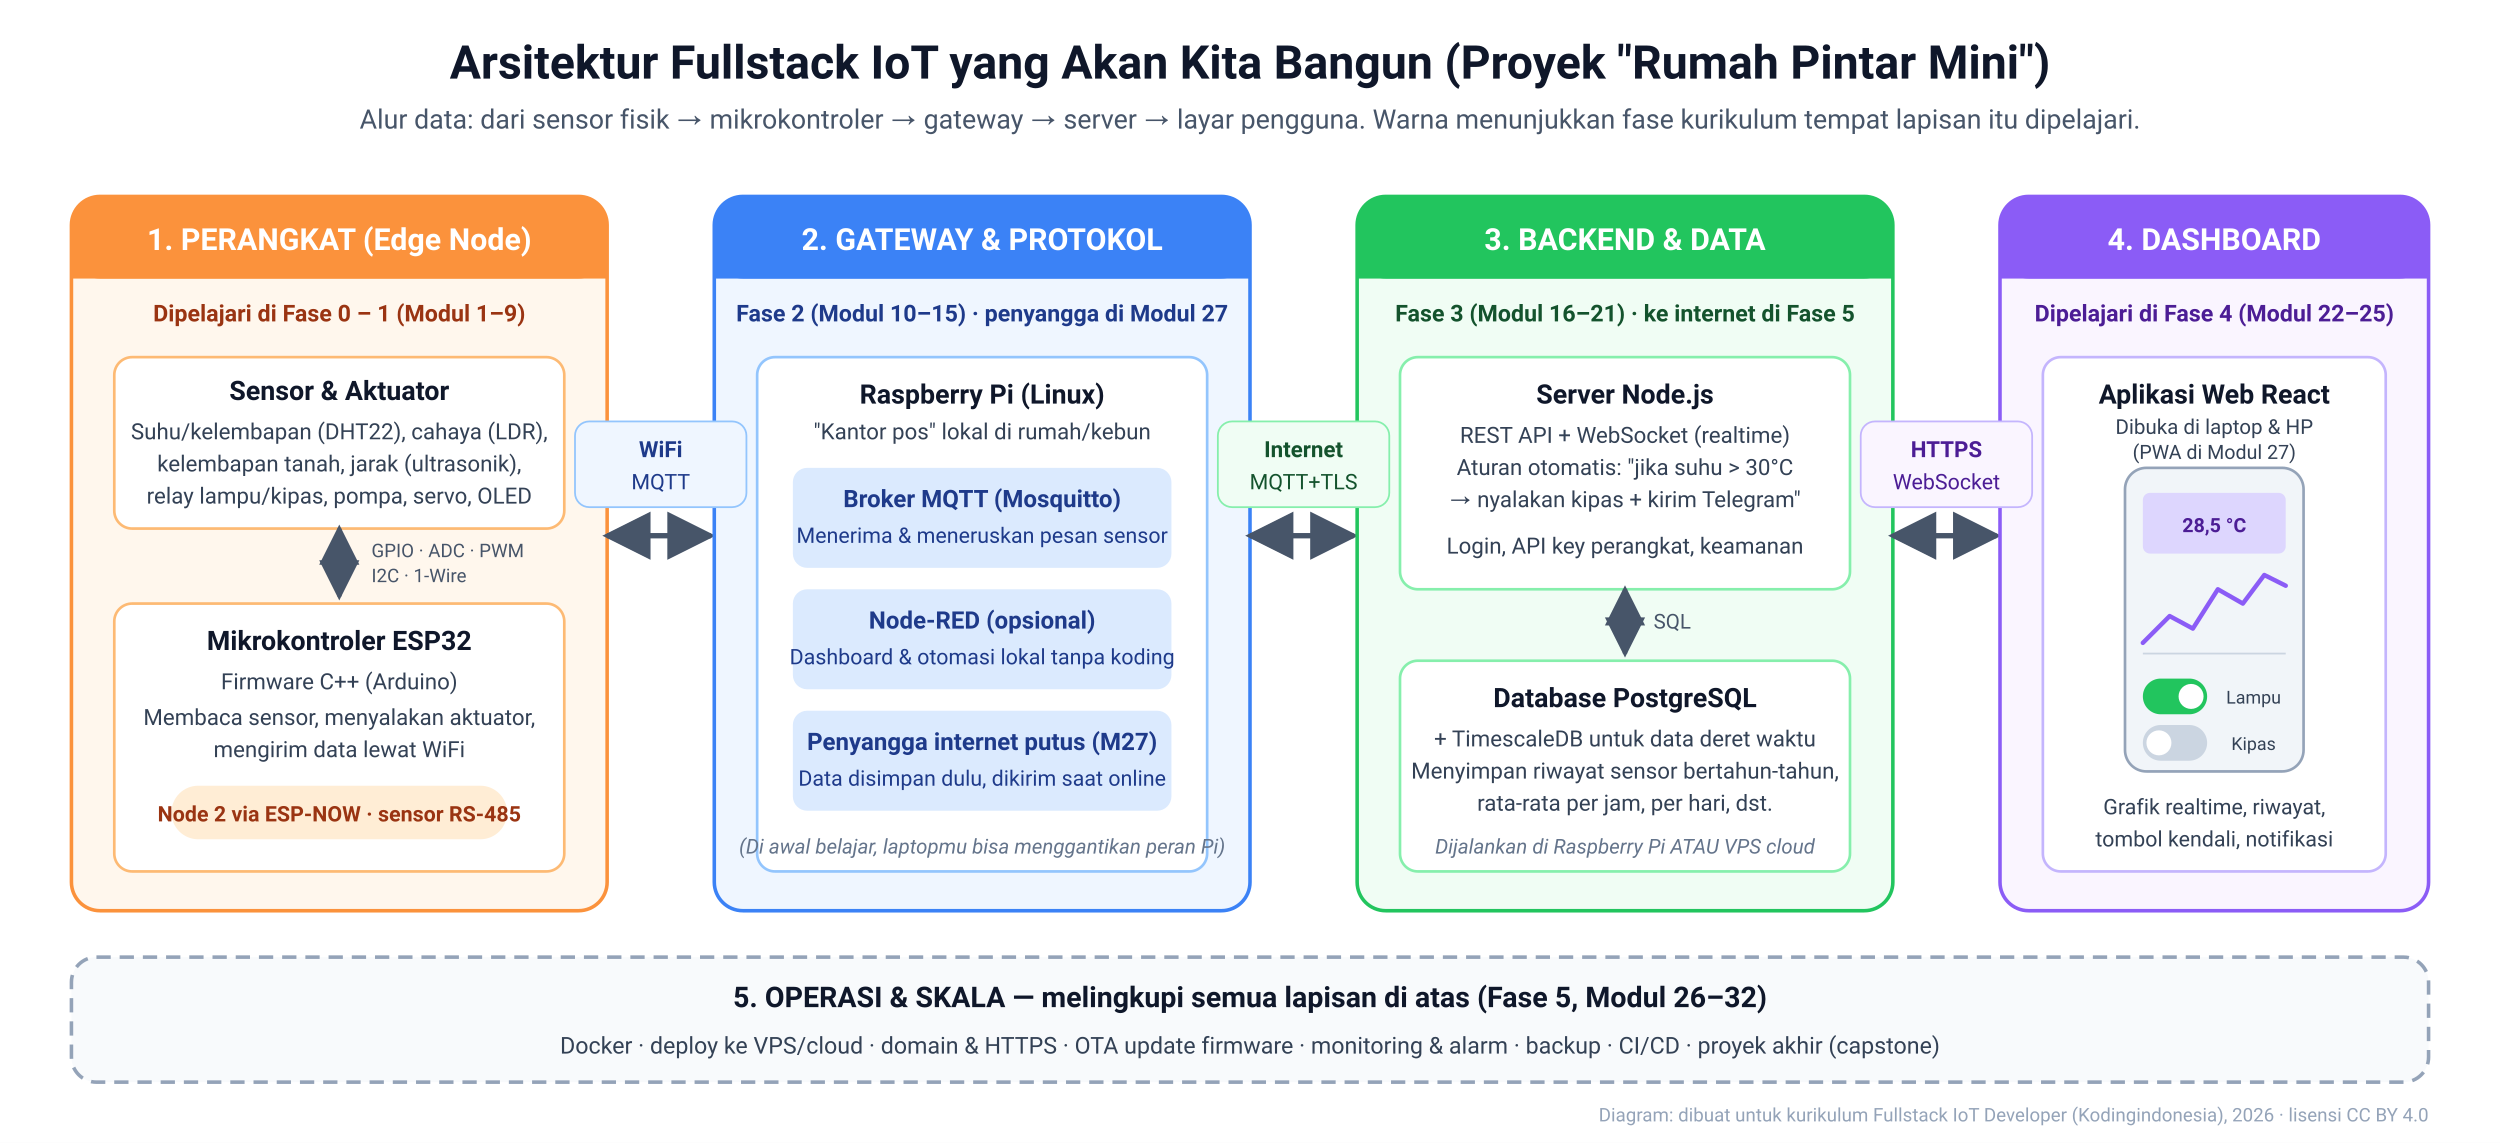
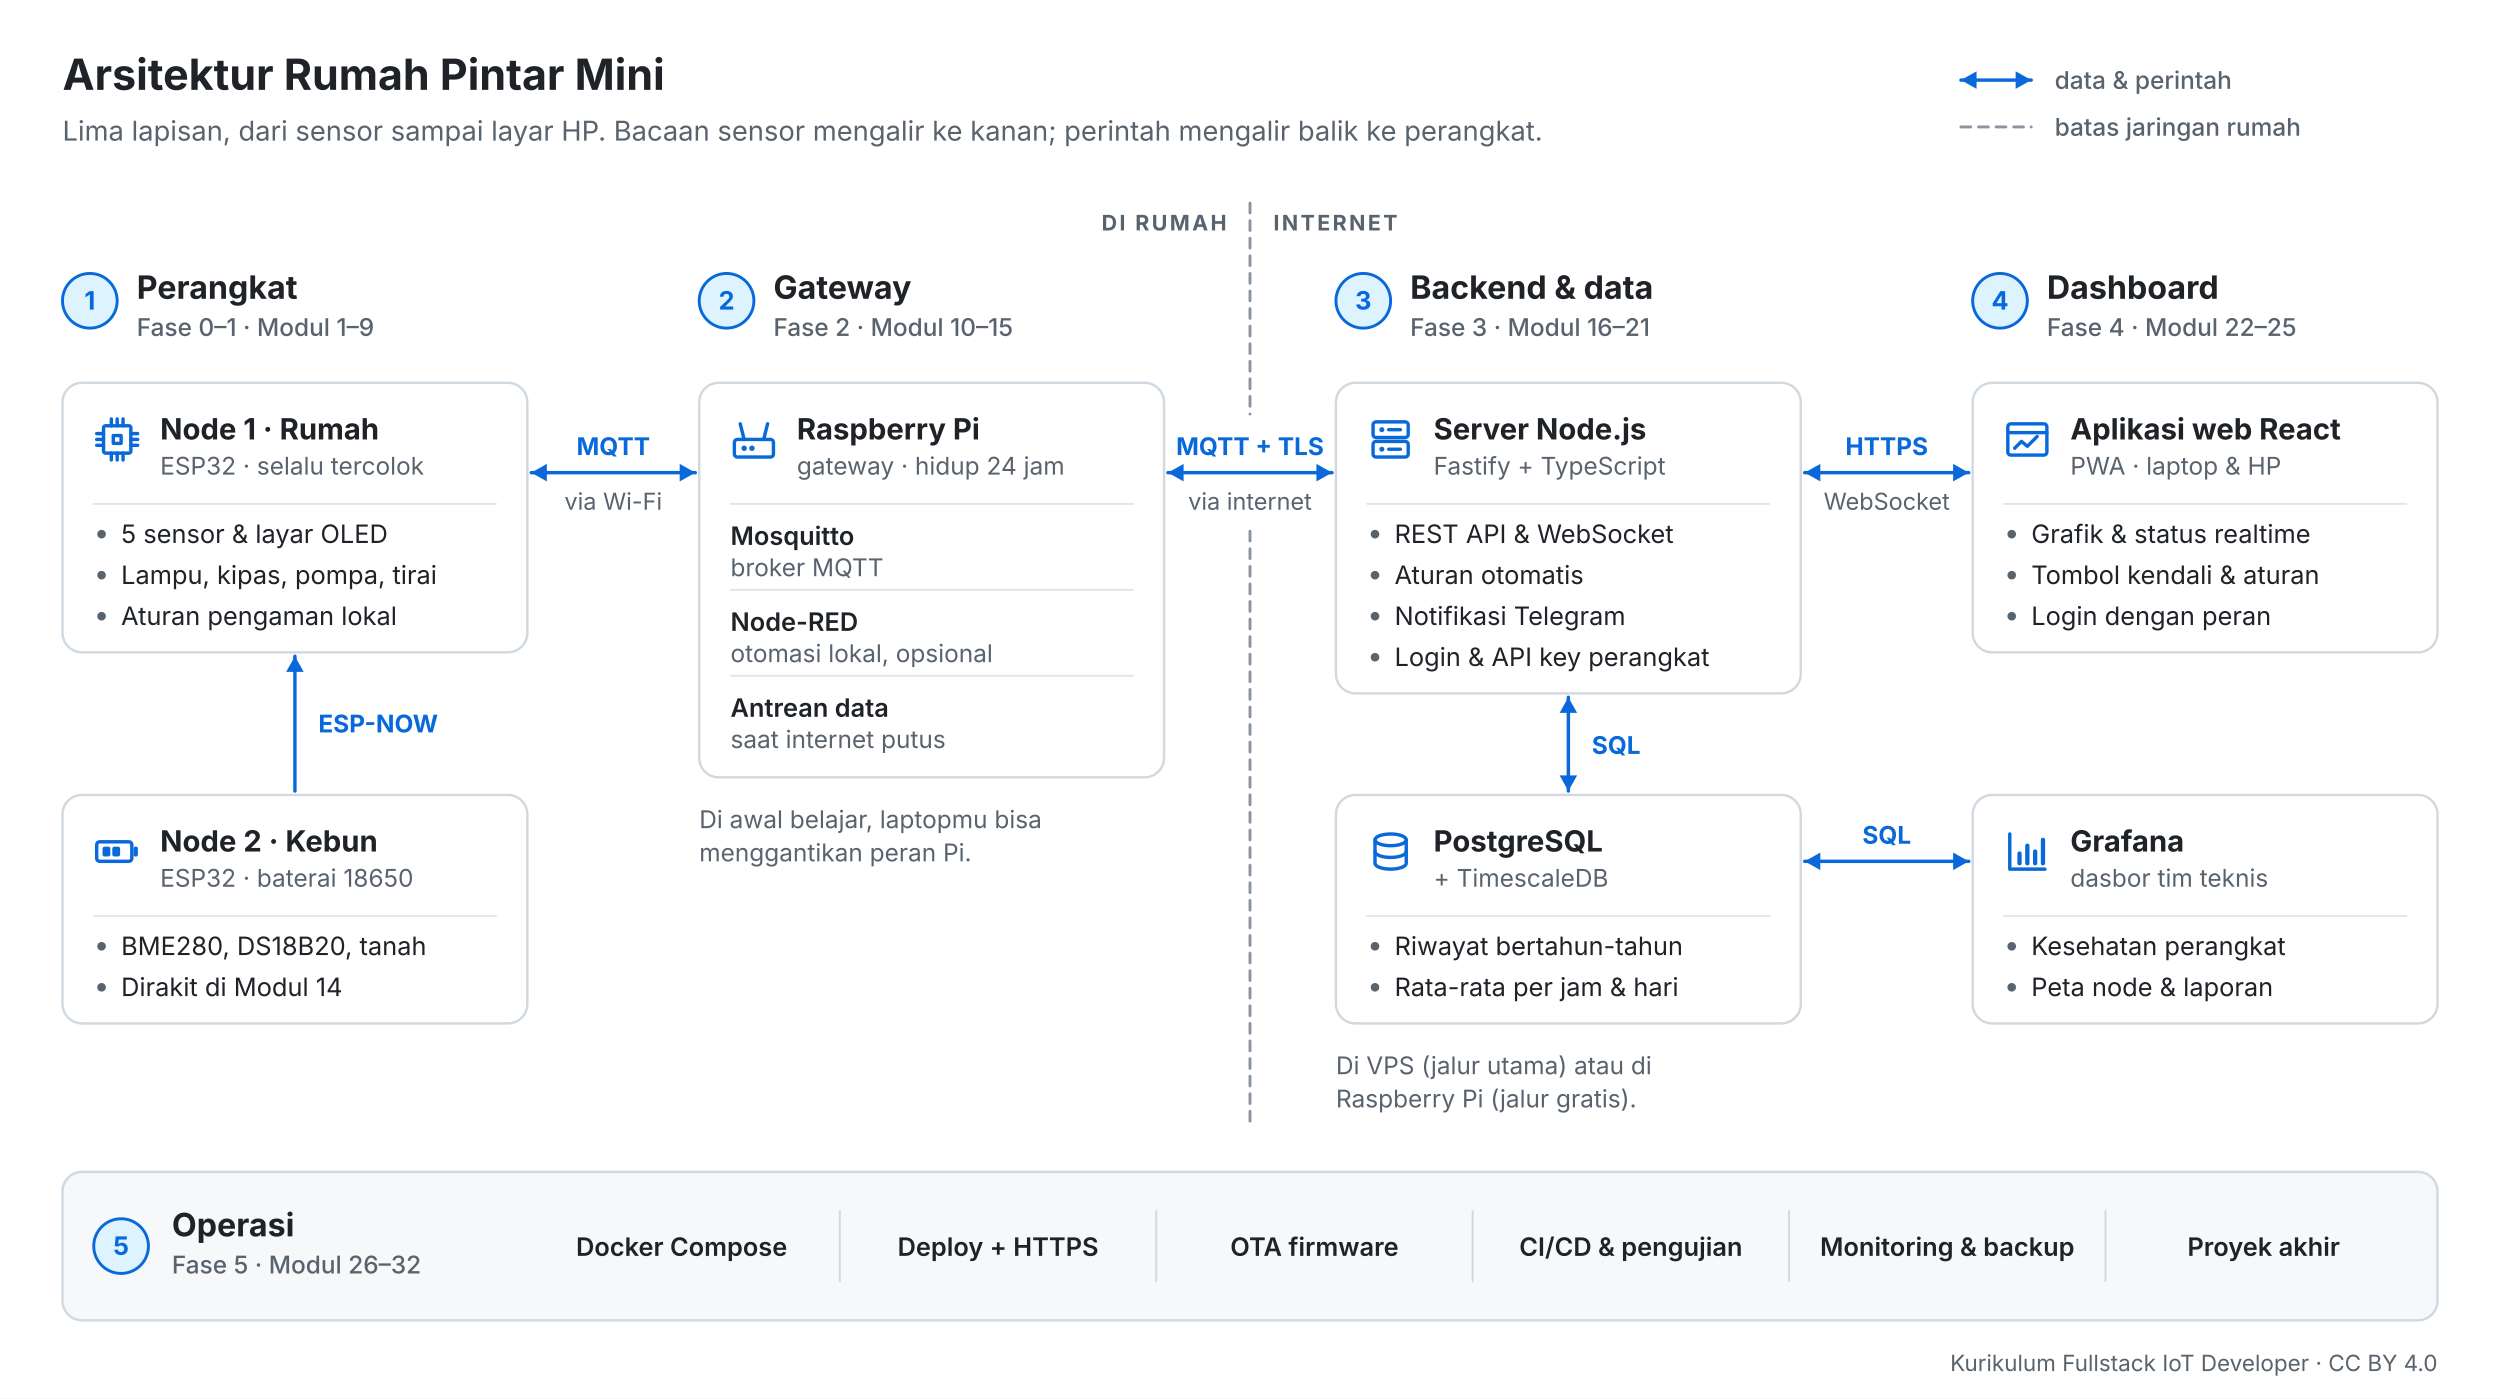
- <svg xmlns="http://www.w3.org/2000/svg" width="1400" height="640" viewBox="0 0 1400 640" font-family="Segoe UI, Roboto, Helvetica, Arial, sans-serif">
-   <defs>
-     <marker id="arrow" viewBox="0 0 10 10" refX="9" refY="5" markerWidth="9" markerHeight="9" orient="auto-start-reverse">
-       <path d="M 0 0 L 10 5 L 0 10 z" fill="#475569" />
-     </marker>
-   </defs>
-   <rect width="1400" height="640" fill="#ffffff" />
-   <text x="700" y="44" text-anchor="middle" font-size="26" font-weight="700" fill="#0f172a">Arsitektur Fullstack IoT yang Akan Kita Bangun (Proyek "Rumah Pintar Mini")</text>
-   <text x="700" y="72" text-anchor="middle" font-size="15" fill="#475569">Alur data: dari sensor fisik → mikrokontroler → gateway → server → layar pengguna. Warna menunjukkan fase kurikulum tempat lapisan itu dipelajari.</text>
-   <rect x="40" y="110" width="300" height="400" rx="16" fill="#fff7ed" stroke="#fb923c" stroke-width="2" />
-   <rect x="40" y="110" width="300" height="46" rx="16" fill="#fb923c" />
-   <rect x="40" y="140" width="300" height="16" fill="#fb923c" />
-   <text x="190" y="140" text-anchor="middle" font-size="17" font-weight="700" fill="#ffffff">1. PERANGKAT (Edge Node)</text>
-   <text x="190" y="180" text-anchor="middle" font-size="13" fill="#9a3412" font-weight="600">Dipelajari di Fase 0 – 1 (Modul 1–9)</text>
-   <rect x="64" y="200" width="252" height="96" rx="10" fill="#ffffff" stroke="#fdba74" stroke-width="1.5" />
-   <text x="190" y="224" text-anchor="middle" font-size="15" font-weight="700" fill="#0f172a">Sensor &amp; Aktuator</text>
-   <text x="190" y="246" text-anchor="middle" font-size="12.5" fill="#334155">Suhu/kelembapan (DHT22), cahaya (LDR),</text>
-   <text x="190" y="264" text-anchor="middle" font-size="12.5" fill="#334155">kelembapan tanah, jarak (ultrasonik),</text>
-   <text x="190" y="282" text-anchor="middle" font-size="12.5" fill="#334155">relay lampu/kipas, pompa, servo, OLED</text>
-   <line x1="190" y1="296" x2="190" y2="334" stroke="#475569" stroke-width="2.5" marker-end="url(#arrow)" marker-start="url(#arrow)" />
-   <text x="208" y="312" font-size="10.5" fill="#475569">GPIO · ADC · PWM</text>
-   <text x="208" y="326" font-size="10.5" fill="#475569">I2C · 1-Wire</text>
-   <rect x="64" y="338" width="252" height="150" rx="10" fill="#ffffff" stroke="#fdba74" stroke-width="1.5" />
-   <text x="190" y="364" text-anchor="middle" font-size="15" font-weight="700" fill="#0f172a">Mikrokontroler ESP32</text>
-   <text x="190" y="386" text-anchor="middle" font-size="12.5" fill="#334155">Firmware C++ (Arduino)</text>
-   <text x="190" y="406" text-anchor="middle" font-size="12.5" fill="#334155">Membaca sensor, menyalakan aktuator,</text>
-   <text x="190" y="424" text-anchor="middle" font-size="12.5" fill="#334155">mengirim data lewat WiFi</text>
-   <rect x="96" y="440" width="188" height="30" rx="15" fill="#ffedd5" />
-   <text x="190" y="460" text-anchor="middle" font-size="12" font-weight="600" fill="#9a3412">Node 2 via ESP-NOW · sensor RS-485</text>
-   <line x1="340" y1="300" x2="398" y2="300" stroke="#475569" stroke-width="3" marker-end="url(#arrow)" marker-start="url(#arrow)" />
-   <rect x="400" y="110" width="300" height="400" rx="16" fill="#eff6ff" stroke="#3b82f6" stroke-width="2" />
-   <rect x="400" y="110" width="300" height="46" rx="16" fill="#3b82f6" />
-   <rect x="400" y="140" width="300" height="16" fill="#3b82f6" />
-   <text x="550" y="140" text-anchor="middle" font-size="17" font-weight="700" fill="#ffffff">2. GATEWAY &amp; PROTOKOL</text>
-   <text x="550" y="180" text-anchor="middle" font-size="13" fill="#1e3a8a" font-weight="600">Fase 2 (Modul 10–15) · penyangga di Modul 27</text>
-   <rect x="424" y="200" width="252" height="288" rx="10" fill="#ffffff" stroke="#93c5fd" stroke-width="1.5" />
-   <text x="550" y="226" text-anchor="middle" font-size="15" font-weight="700" fill="#0f172a">Raspberry Pi (Linux)</text>
-   <text x="550" y="246" text-anchor="middle" font-size="12.5" fill="#334155">"Kantor pos" lokal di rumah/kebun</text>
-   <rect x="444" y="262" width="212" height="56" rx="8" fill="#dbeafe" />
-   <text x="550" y="284" text-anchor="middle" font-size="13.5" font-weight="700" fill="#1e3a8a">Broker MQTT (Mosquitto)</text>
-   <text x="550" y="304" text-anchor="middle" font-size="12" fill="#1e3a8a">Menerima &amp; meneruskan pesan sensor</text>
-   <rect x="444" y="330" width="212" height="56" rx="8" fill="#dbeafe" />
-   <text x="550" y="352" text-anchor="middle" font-size="13.5" font-weight="700" fill="#1e3a8a">Node-RED (opsional)</text>
-   <text x="550" y="372" text-anchor="middle" font-size="12" fill="#1e3a8a">Dashboard &amp; otomasi lokal tanpa koding</text>
-   <rect x="444" y="398" width="212" height="56" rx="8" fill="#dbeafe" />
-   <text x="550" y="420" text-anchor="middle" font-size="13.5" font-weight="700" fill="#1e3a8a">Penyangga internet putus (M27)</text>
-   <text x="550" y="440" text-anchor="middle" font-size="12" fill="#1e3a8a">Data disimpan dulu, dikirim saat online</text>
-   <text x="550" y="478" text-anchor="middle" font-size="11.5" fill="#64748b" font-style="italic">(Di awal belajar, laptopmu bisa menggantikan peran Pi)</text>
-   <line x1="700" y1="300" x2="758" y2="300" stroke="#475569" stroke-width="3" marker-end="url(#arrow)" marker-start="url(#arrow)" />
-   <rect x="760" y="110" width="300" height="400" rx="16" fill="#f0fdf4" stroke="#22c55e" stroke-width="2" />
-   <rect x="760" y="110" width="300" height="46" rx="16" fill="#22c55e" />
-   <rect x="760" y="140" width="300" height="16" fill="#22c55e" />
-   <text x="910" y="140" text-anchor="middle" font-size="17" font-weight="700" fill="#ffffff">3. BACKEND &amp; DATA</text>
-   <text x="910" y="180" text-anchor="middle" font-size="13" fill="#14532d" font-weight="600">Fase 3 (Modul 16–21) · ke internet di Fase 5</text>
-   <rect x="784" y="200" width="252" height="130" rx="10" fill="#ffffff" stroke="#86efac" stroke-width="1.5" />
-   <text x="910" y="226" text-anchor="middle" font-size="15" font-weight="700" fill="#0f172a">Server Node.js</text>
-   <text x="910" y="248" text-anchor="middle" font-size="12.5" fill="#334155">REST API + WebSocket (realtime)</text>
-   <text x="910" y="266" text-anchor="middle" font-size="12.5" fill="#334155">Aturan otomatis: "jika suhu &gt; 30°C</text>
-   <text x="910" y="284" text-anchor="middle" font-size="12.5" fill="#334155">→ nyalakan kipas + kirim Telegram"</text>
-   <text x="910" y="310" text-anchor="middle" font-size="12.5" fill="#334155">Login, API key perangkat, keamanan</text>
-   <line x1="910" y1="330" x2="910" y2="366" stroke="#475569" stroke-width="2.5" marker-end="url(#arrow)" marker-start="url(#arrow)" />
-   <text x="926" y="352" font-size="11.5" fill="#475569">SQL</text>
-   <rect x="784" y="370" width="252" height="118" rx="10" fill="#ffffff" stroke="#86efac" stroke-width="1.5" />
-   <text x="910" y="396" text-anchor="middle" font-size="15" font-weight="700" fill="#0f172a">Database PostgreSQL</text>
-   <text x="910" y="418" text-anchor="middle" font-size="12.5" fill="#334155">+ TimescaleDB untuk data deret waktu</text>
-   <text x="910" y="436" text-anchor="middle" font-size="12.5" fill="#334155">Menyimpan riwayat sensor bertahun-tahun,</text>
-   <text x="910" y="454" text-anchor="middle" font-size="12.5" fill="#334155">rata-rata per jam, per hari, dst.</text>
-   <text x="910" y="478" text-anchor="middle" font-size="11.5" fill="#64748b" font-style="italic">Dijalankan di Raspberry Pi ATAU VPS cloud</text>
-   <line x1="1060" y1="300" x2="1118" y2="300" stroke="#475569" stroke-width="3" marker-end="url(#arrow)" marker-start="url(#arrow)" />
-   <rect x="1120" y="110" width="240" height="400" rx="16" fill="#faf5ff" stroke="#8b5cf6" stroke-width="2" />
-   <rect x="1120" y="110" width="240" height="46" rx="16" fill="#8b5cf6" />
-   <rect x="1120" y="140" width="240" height="16" fill="#8b5cf6" />
-   <text x="1240" y="140" text-anchor="middle" font-size="17" font-weight="700" fill="#ffffff">4. DASHBOARD</text>
-   <text x="1240" y="180" text-anchor="middle" font-size="13" fill="#4c1d95" font-weight="600">Dipelajari di Fase 4 (Modul 22–25)</text>
-   <rect x="1144" y="200" width="192" height="288" rx="10" fill="#ffffff" stroke="#c4b5fd" stroke-width="1.5" />
-   <text x="1240" y="226" text-anchor="middle" font-size="15" font-weight="700" fill="#0f172a">Aplikasi Web React</text>
-   <text x="1240" y="243" text-anchor="middle" font-size="11.5" fill="#334155">Dibuka di laptop &amp; HP</text>
-   <text x="1240" y="257" text-anchor="middle" font-size="11" fill="#334155">(PWA di Modul 27)</text>
-   <rect x="1190" y="262" width="100" height="170" rx="12" fill="#f1f5f9" stroke="#94a3b8" stroke-width="1.5" />
-   <rect x="1200" y="276" width="80" height="34" rx="4" fill="#ddd6fe" />
-   <text x="1240" y="298" text-anchor="middle" font-size="11" font-weight="700" fill="#4c1d95">28,5 °C</text>
-   <polyline points="1200,360 1215,345 1228,352 1242,330 1256,338 1268,322 1280,328" fill="none" stroke="#8b5cf6" stroke-width="2.5" stroke-linecap="round" stroke-linejoin="round" />
-   <line x1="1200" y1="366" x2="1280" y2="366" stroke="#cbd5e1" stroke-width="1" />
-   <rect x="1200" y="380" width="36" height="20" rx="10" fill="#22c55e" />
-   <circle cx="1227" cy="390" r="7" fill="#ffffff" />
-   <text x="1262" y="394" text-anchor="middle" font-size="10" fill="#334155">Lampu</text>
-   <rect x="1200" y="406" width="36" height="20" rx="10" fill="#cbd5e1" />
-   <circle cx="1209" cy="416" r="7" fill="#ffffff" />
-   <text x="1262" y="420" text-anchor="middle" font-size="10" fill="#334155">Kipas</text>
-   <text x="1240" y="456" text-anchor="middle" font-size="12" fill="#334155">Grafik realtime, riwayat,</text>
-   <text x="1240" y="474" text-anchor="middle" font-size="12" fill="#334155">tombol kendali, notifikasi</text>
-   <rect x="40" y="536" width="1320" height="70" rx="14" fill="#f8fafc" stroke="#94a3b8" stroke-width="2" stroke-dasharray="8 5" />
-   <text x="700" y="564" text-anchor="middle" font-size="16" font-weight="700" fill="#0f172a">5. OPERASI &amp; SKALA — melingkupi semua lapisan di atas (Fase 5, Modul 26–32)</text>
-   <text x="700" y="590" text-anchor="middle" font-size="13" fill="#334155">Docker · deploy ke VPS/cloud · domain &amp; HTTPS · OTA update firmware · monitoring &amp; alarm · backup · CI/CD · proyek akhir (capstone)</text>
-   <text x="1360" y="628" text-anchor="end" font-size="10.5" fill="#94a3b8">Diagram: dibuat untuk kurikulum Fullstack IoT Developer (Kodingindonesia), 2026 · lisensi CC BY 4.0</text>
-   <rect x="322" y="236" width="96" height="48" rx="8" fill="#eff6ff" stroke="#93c5fd" />
-   <text x="370" y="256" text-anchor="middle" font-size="12.5" font-weight="700" fill="#1e3a8a">WiFi</text>
-   <text x="370" y="274" text-anchor="middle" font-size="12" fill="#1e3a8a">MQTT</text>
-   <rect x="682" y="236" width="96" height="48" rx="8" fill="#f0fdf4" stroke="#86efac" />
-   <text x="730" y="256" text-anchor="middle" font-size="12.5" font-weight="700" fill="#14532d">Internet</text>
-   <text x="730" y="274" text-anchor="middle" font-size="12" fill="#14532d">MQTT+TLS</text>
-   <rect x="1042" y="236" width="96" height="48" rx="8" fill="#faf5ff" stroke="#c4b5fd" />
-   <text x="1090" y="256" text-anchor="middle" font-size="12.5" font-weight="700" fill="#4c1d95">HTTPS</text>
-   <text x="1090" y="274" text-anchor="middle" font-size="12" fill="#4c1d95">WebSocket</text>
+ <svg xmlns="http://www.w3.org/2000/svg" width="1280" height="716" viewBox="0 0 1280 716" font-family="Inter, 'Segoe UI', Arial, sans-serif">
+   <rect width="1280" height="716" fill="#ffffff" />
+   <text x="32.0" y="46.0" font-size="22" font-weight="700" fill="#1f2328" text-anchor="start">Arsitektur Rumah Pintar Mini</text>
+   <text x="32.0" y="72.0" font-size="14" font-weight="400" fill="#59636e" text-anchor="start">Lima lapisan, dari sensor sampai layar HP. Bacaan sensor mengalir ke kanan; perintah mengalir balik ke perangkat.</text>
+   <line x1="1004.0" y1="41.0" x2="1040.0" y2="41.0" stroke="#0969da" stroke-width="1.75" stroke-linecap="round" />
+   <path d="M1040.0 41.0L1032.0 45.5L1032.0 36.5Z" fill="#0969da" />
+   <path d="M1004.0 41.0L1012.0 36.5L1012.0 45.5Z" fill="#0969da" />
+   <text x="1052.0" y="45.5" font-size="12.5" font-weight="500" fill="#59636e" text-anchor="start">data &amp; perintah</text>
+   <line x1="1004.0" y1="65.0" x2="1040.0" y2="65.0" stroke="#8c959f" stroke-width="1.5" stroke-linecap="round" stroke-dasharray="5 4" />
+   <text x="1052.0" y="69.5" font-size="12.5" font-weight="500" fill="#59636e" text-anchor="start">batas jaringan rumah</text>
+   <text x="628.0" y="118.0" font-size="11" font-weight="700" fill="#59636e" text-anchor="end" letter-spacing="1.2">DI RUMAH</text>
+   <text x="652.0" y="118.0" font-size="11" font-weight="700" fill="#59636e" text-anchor="start" letter-spacing="1.2">INTERNET</text>
+   <line x1="640.0" y1="104.0" x2="640.0" y2="212.0" stroke="#8c959f" stroke-width="1.5" stroke-linecap="round" stroke-dasharray="5 4" />
+   <line x1="640.0" y1="272.0" x2="640.0" y2="576.0" stroke="#8c959f" stroke-width="1.5" stroke-linecap="round" stroke-dasharray="5 4" />
+   <circle cx="46.0" cy="154.0" r="14" fill="#ddf4ff" stroke="#0969da" stroke-width="1.5" />
+   <text x="46.0" y="158.5" font-size="13" font-weight="700" fill="#0969da" text-anchor="middle">1</text>
+   <text x="70.0" y="153.0" font-size="16.5" font-weight="700" fill="#1f2328" text-anchor="start">Perangkat</text>
+   <text x="70.0" y="172.0" font-size="12.5" font-weight="500" fill="#59636e" text-anchor="start">Fase 0–1 · Modul 1–9</text>
+   <circle cx="372.0" cy="154.0" r="14" fill="#ddf4ff" stroke="#0969da" stroke-width="1.5" />
+   <text x="372.0" y="158.5" font-size="13" font-weight="700" fill="#0969da" text-anchor="middle">2</text>
+   <text x="396.0" y="153.0" font-size="16.5" font-weight="700" fill="#1f2328" text-anchor="start">Gateway</text>
+   <text x="396.0" y="172.0" font-size="12.5" font-weight="500" fill="#59636e" text-anchor="start">Fase 2 · Modul 10–15</text>
+   <circle cx="698.0" cy="154.0" r="14" fill="#ddf4ff" stroke="#0969da" stroke-width="1.5" />
+   <text x="698.0" y="158.5" font-size="13" font-weight="700" fill="#0969da" text-anchor="middle">3</text>
+   <text x="722.0" y="153.0" font-size="16.5" font-weight="700" fill="#1f2328" text-anchor="start">Backend &amp; data</text>
+   <text x="722.0" y="172.0" font-size="12.5" font-weight="500" fill="#59636e" text-anchor="start">Fase 3 · Modul 16–21</text>
+   <circle cx="1024.0" cy="154.0" r="14" fill="#ddf4ff" stroke="#0969da" stroke-width="1.5" />
+   <text x="1024.0" y="158.5" font-size="13" font-weight="700" fill="#0969da" text-anchor="middle">4</text>
+   <text x="1048.0" y="153.0" font-size="16.5" font-weight="700" fill="#1f2328" text-anchor="start">Dashboard</text>
+   <text x="1048.0" y="172.0" font-size="12.5" font-weight="500" fill="#59636e" text-anchor="start">Fase 4 · Modul 22–25</text>
+   <rect x="32.0" y="196.0" width="238.0" height="138.0" rx="10" fill="#ffffff" stroke="#d1d9e0" stroke-width="1.25" />
+   <path d="M54 218h12a1 1 0 0 1 1 1v12a1 1 0 0 1-1 1h-12a1 1 0 0 1-1-1v-12a1 1 0 0 1 1-1z" fill="none" stroke="#0969da" stroke-width="1.75" stroke-linecap="round" stroke-linejoin="round" />
+   <path d="M58 223h4v4h-4z" fill="none" stroke="#0969da" stroke-width="1.75" stroke-linecap="round" stroke-linejoin="round" />
+   <path d="M57 214.5v3.5M57 232v3.5M49.5 222h3.5M67 222h3.5" fill="none" stroke="#0969da" stroke-width="1.75" stroke-linecap="round" stroke-linejoin="round" />
+   <path d="M60 214.5v3.5M60 232v3.5M49.5 225h3.5M67 225h3.5" fill="none" stroke="#0969da" stroke-width="1.75" stroke-linecap="round" stroke-linejoin="round" />
+   <path d="M63 214.5v3.5M63 232v3.5M49.5 228h3.5M67 228h3.5" fill="none" stroke="#0969da" stroke-width="1.75" stroke-linecap="round" stroke-linejoin="round" />
+   <text x="82.0" y="225.0" font-size="15" font-weight="700" fill="#1f2328" text-anchor="start">Node 1 · Rumah</text>
+   <text x="82.0" y="243.0" font-size="12.5" font-weight="400" fill="#59636e" text-anchor="start">ESP32 · selalu tercolok</text>
+   <line x1="48.0" y1="258.0" x2="254.0" y2="258.0" stroke="#e1e6ec" stroke-width="1" stroke-linecap="round" />
+   <circle cx="52.0" cy="273.5" r="2.2" fill="#59636e" />
+   <text x="62.0" y="278.0" font-size="13" font-weight="400" fill="#1f2328" text-anchor="start">5 sensor &amp; layar OLED</text>
+   <circle cx="52.0" cy="294.5" r="2.2" fill="#59636e" />
+   <text x="62.0" y="299.0" font-size="13" font-weight="400" fill="#1f2328" text-anchor="start">Lampu, kipas, pompa, tirai</text>
+   <circle cx="52.0" cy="315.5" r="2.2" fill="#59636e" />
+   <text x="62.0" y="320.0" font-size="13" font-weight="400" fill="#1f2328" text-anchor="start">Aturan pengaman lokal</text>
+   <rect x="32.0" y="407.0" width="238.0" height="117.0" rx="10" fill="#ffffff" stroke="#d1d9e0" stroke-width="1.25" />
+   <path d="M51 431h15a1.5 1.5 0 0 1 1.5 1.5v7a1.5 1.5 0 0 1-1.5 1.5h-15a1.5 1.5 0 0 1-1.5-1.5v-7a1.5 1.5 0 0 1 1.5-1.5z" fill="none" stroke="#0969da" stroke-width="1.75" stroke-linecap="round" stroke-linejoin="round" />
+   <path d="M69.5 434.5v3" fill="none" stroke="#0969da" stroke-width="2.2" stroke-linecap="round" stroke-linejoin="round" />
+   <rect x="52.5" y="433.5" width="4.0" height="5.0" rx="1" fill="#0969da" />
+   <rect x="57.5" y="433.5" width="4.0" height="5.0" rx="1" fill="#0969da" />
+   <text x="82.0" y="436.0" font-size="15" font-weight="700" fill="#1f2328" text-anchor="start">Node 2 · Kebun</text>
+   <text x="82.0" y="454.0" font-size="12.5" font-weight="400" fill="#59636e" text-anchor="start">ESP32 · baterai 18650</text>
+   <line x1="48.0" y1="469.0" x2="254.0" y2="469.0" stroke="#e1e6ec" stroke-width="1" stroke-linecap="round" />
+   <circle cx="52.0" cy="484.5" r="2.2" fill="#59636e" />
+   <text x="62.0" y="489.0" font-size="13" font-weight="400" fill="#1f2328" text-anchor="start">BME280, DS18B20, tanah</text>
+   <circle cx="52.0" cy="505.5" r="2.2" fill="#59636e" />
+   <text x="62.0" y="510.0" font-size="13" font-weight="400" fill="#1f2328" text-anchor="start">Dirakit di Modul 14</text>
+   <line x1="151.0" y1="405.0" x2="151.0" y2="336.0" stroke="#0969da" stroke-width="1.75" stroke-linecap="round" />
+   <path d="M151.0 336.0L155.5 344.0L146.5 344.0Z" fill="#0969da" />
+   <text x="163.0" y="375.0" font-size="12.5" font-weight="700" fill="#0969da" text-anchor="start">ESP-NOW</text>
+   <rect x="358.0" y="196.0" width="238.0" height="202.0" rx="10" fill="#ffffff" stroke="#d1d9e0" stroke-width="1.25" />
+   <path d="M377.5 225h17a1.5 1.5 0 0 1 1.5 1.5v6a1.5 1.5 0 0 1-1.5 1.5h-17a1.5 1.5 0 0 1-1.5-1.5v-6a1.5 1.5 0 0 1 1.5-1.5z" fill="none" stroke="#0969da" stroke-width="1.75" stroke-linecap="round" stroke-linejoin="round" />
+   <path d="M381 225l-2-8M391 225l2-8" fill="none" stroke="#0969da" stroke-width="1.75" stroke-linecap="round" stroke-linejoin="round" />
+   <circle cx="381.0" cy="229.5" r="1.4" fill="#0969da" />
+   <circle cx="385.0" cy="229.5" r="1.4" fill="#0969da" />
+   <text x="408.0" y="225.0" font-size="15" font-weight="700" fill="#1f2328" text-anchor="start">Raspberry Pi</text>
+   <text x="408.0" y="243.0" font-size="12.5" font-weight="400" fill="#59636e" text-anchor="start">gateway · hidup 24 jam</text>
+   <line x1="374.0" y1="258.0" x2="580.0" y2="258.0" stroke="#e1e6ec" stroke-width="1" stroke-linecap="round" />
+   <text x="374.0" y="279.0" font-size="13" font-weight="600" fill="#1f2328" text-anchor="start">Mosquitto</text>
+   <text x="374.0" y="295.0" font-size="12.5" font-weight="400" fill="#59636e" text-anchor="start">broker MQTT</text>
+   <line x1="374.0" y1="302.0" x2="580.0" y2="302.0" stroke="#e1e6ec" stroke-width="1" stroke-linecap="round" />
+   <text x="374.0" y="323.0" font-size="13" font-weight="600" fill="#1f2328" text-anchor="start">Node-RED</text>
+   <text x="374.0" y="339.0" font-size="12.5" font-weight="400" fill="#59636e" text-anchor="start">otomasi lokal, opsional</text>
+   <line x1="374.0" y1="346.0" x2="580.0" y2="346.0" stroke="#e1e6ec" stroke-width="1" stroke-linecap="round" />
+   <text x="374.0" y="367.0" font-size="13" font-weight="600" fill="#1f2328" text-anchor="start">Antrean data</text>
+   <text x="374.0" y="383.0" font-size="12.5" font-weight="400" fill="#59636e" text-anchor="start">saat internet putus</text>
+   <text x="358.0" y="424.0" font-size="12.5" font-weight="400" fill="#59636e" text-anchor="start">Di awal belajar, laptopmu bisa</text>
+   <text x="358.0" y="441.0" font-size="12.5" font-weight="400" fill="#59636e" text-anchor="start">menggantikan peran Pi.</text>
+   <rect x="684.0" y="196.0" width="238.0" height="159.0" rx="10" fill="#ffffff" stroke="#d1d9e0" stroke-width="1.25" />
+   <path d="M704.5 216h15a1.5 1.5 0 0 1 1.5 1.5v5a1.5 1.5 0 0 1-1.5 1.5h-15a1.5 1.5 0 0 1-1.5-1.5v-5a1.5 1.5 0 0 1 1.5-1.5z" fill="none" stroke="#0969da" stroke-width="1.75" stroke-linecap="round" stroke-linejoin="round" />
+   <circle cx="707.5" cy="220.0" r="1.3" fill="#0969da" />
+   <path d="M711 220h6" fill="none" stroke="#0969da" stroke-width="1.75" stroke-linecap="round" stroke-linejoin="round" />
+   <path d="M704.5 226h15a1.5 1.5 0 0 1 1.5 1.5v5a1.5 1.5 0 0 1-1.5 1.5h-15a1.5 1.5 0 0 1-1.5-1.5v-5a1.5 1.5 0 0 1 1.5-1.5z" fill="none" stroke="#0969da" stroke-width="1.75" stroke-linecap="round" stroke-linejoin="round" />
+   <circle cx="707.5" cy="230.0" r="1.3" fill="#0969da" />
+   <path d="M711 230h6" fill="none" stroke="#0969da" stroke-width="1.75" stroke-linecap="round" stroke-linejoin="round" />
+   <text x="734.0" y="225.0" font-size="15" font-weight="700" fill="#1f2328" text-anchor="start">Server Node.js</text>
+   <text x="734.0" y="243.0" font-size="12.5" font-weight="400" fill="#59636e" text-anchor="start">Fastify + TypeScript</text>
+   <line x1="700.0" y1="258.0" x2="906.0" y2="258.0" stroke="#e1e6ec" stroke-width="1" stroke-linecap="round" />
+   <circle cx="704.0" cy="273.5" r="2.2" fill="#59636e" />
+   <text x="714.0" y="278.0" font-size="13" font-weight="400" fill="#1f2328" text-anchor="start">REST API &amp; WebSocket</text>
+   <circle cx="704.0" cy="294.5" r="2.2" fill="#59636e" />
+   <text x="714.0" y="299.0" font-size="13" font-weight="400" fill="#1f2328" text-anchor="start">Aturan otomatis</text>
+   <circle cx="704.0" cy="315.5" r="2.2" fill="#59636e" />
+   <text x="714.0" y="320.0" font-size="13" font-weight="400" fill="#1f2328" text-anchor="start">Notifikasi Telegram</text>
+   <circle cx="704.0" cy="336.5" r="2.2" fill="#59636e" />
+   <text x="714.0" y="341.0" font-size="13" font-weight="400" fill="#1f2328" text-anchor="start">Login &amp; API key perangkat</text>
+   <rect x="684.0" y="407.0" width="238.0" height="117.0" rx="10" fill="#ffffff" stroke="#d1d9e0" stroke-width="1.25" />
+   <path d="M704 430a8 3 0 1 0 16 0a8 3 0 1 0 -16 0z" fill="none" stroke="#0969da" stroke-width="1.75" stroke-linecap="round" stroke-linejoin="round" />
+   <path d="M704 430v12a8 3 0 0 0 16 0v-12" fill="none" stroke="#0969da" stroke-width="1.75" stroke-linecap="round" stroke-linejoin="round" />
+   <path d="M704 436a8 3 0 0 0 16 0" fill="none" stroke="#0969da" stroke-width="1.75" stroke-linecap="round" stroke-linejoin="round" />
+   <text x="734.0" y="436.0" font-size="15" font-weight="700" fill="#1f2328" text-anchor="start">PostgreSQL</text>
+   <text x="734.0" y="454.0" font-size="12.5" font-weight="400" fill="#59636e" text-anchor="start">+ TimescaleDB</text>
+   <line x1="700.0" y1="469.0" x2="906.0" y2="469.0" stroke="#e1e6ec" stroke-width="1" stroke-linecap="round" />
+   <circle cx="704.0" cy="484.5" r="2.2" fill="#59636e" />
+   <text x="714.0" y="489.0" font-size="13" font-weight="400" fill="#1f2328" text-anchor="start">Riwayat bertahun-tahun</text>
+   <circle cx="704.0" cy="505.5" r="2.2" fill="#59636e" />
+   <text x="714.0" y="510.0" font-size="13" font-weight="400" fill="#1f2328" text-anchor="start">Rata-rata per jam &amp; hari</text>
+   <line x1="803.0" y1="357.0" x2="803.0" y2="405.0" stroke="#0969da" stroke-width="1.75" stroke-linecap="round" />
+   <path d="M803.0 405.0L798.5 397.0L807.5 397.0Z" fill="#0969da" />
+   <path d="M803.0 357.0L807.5 365.0L798.5 365.0Z" fill="#0969da" />
+   <text x="815.0" y="386.0" font-size="12.5" font-weight="700" fill="#0969da" text-anchor="start">SQL</text>
+   <text x="684.0" y="550.0" font-size="12.5" font-weight="400" fill="#59636e" text-anchor="start">Di VPS (jalur utama) atau di</text>
+   <text x="684.0" y="567.0" font-size="12.5" font-weight="400" fill="#59636e" text-anchor="start">Raspberry Pi (jalur gratis).</text>
+   <rect x="1010.0" y="196.0" width="238.0" height="138.0" rx="10" fill="#ffffff" stroke="#d1d9e0" stroke-width="1.25" />
+   <path d="M1029.5 217h17a1.5 1.5 0 0 1 1.5 1.5v13a1.5 1.5 0 0 1-1.5 1.5h-17a1.5 1.5 0 0 1-1.5-1.5v-13a1.5 1.5 0 0 1 1.5-1.5z" fill="none" stroke="#0969da" stroke-width="1.75" stroke-linecap="round" stroke-linejoin="round" />
+   <path d="M1028 221.5h20" fill="none" stroke="#0969da" stroke-width="1.75" stroke-linecap="round" stroke-linejoin="round" />
+   <path d="M1031.5 229.5l3.5-3.5 3 2.5 5-5" fill="none" stroke="#0969da" stroke-width="1.75" stroke-linecap="round" stroke-linejoin="round" />
+   <text x="1060.0" y="225.0" font-size="15" font-weight="700" fill="#1f2328" text-anchor="start">Aplikasi web React</text>
+   <text x="1060.0" y="243.0" font-size="12.5" font-weight="400" fill="#59636e" text-anchor="start">PWA · laptop &amp; HP</text>
+   <line x1="1026.0" y1="258.0" x2="1232.0" y2="258.0" stroke="#e1e6ec" stroke-width="1" stroke-linecap="round" />
+   <circle cx="1030.0" cy="273.5" r="2.2" fill="#59636e" />
+   <text x="1040.0" y="278.0" font-size="13" font-weight="400" fill="#1f2328" text-anchor="start">Grafik &amp; status realtime</text>
+   <circle cx="1030.0" cy="294.5" r="2.2" fill="#59636e" />
+   <text x="1040.0" y="299.0" font-size="13" font-weight="400" fill="#1f2328" text-anchor="start">Tombol kendali &amp; aturan</text>
+   <circle cx="1030.0" cy="315.5" r="2.2" fill="#59636e" />
+   <text x="1040.0" y="320.0" font-size="13" font-weight="400" fill="#1f2328" text-anchor="start">Login dengan peran</text>
+   <rect x="1010.0" y="407.0" width="238.0" height="117.0" rx="10" fill="#ffffff" stroke="#d1d9e0" stroke-width="1.25" />
+   <path d="M1029 427v18h18" fill="none" stroke="#0969da" stroke-width="1.75" stroke-linecap="round" stroke-linejoin="round" />
+   <path d="M1034 442v-5" fill="none" stroke="#0969da" stroke-width="2.2" stroke-linecap="round" stroke-linejoin="round" />
+   <path d="M1038 442v-9" fill="none" stroke="#0969da" stroke-width="2.2" stroke-linecap="round" stroke-linejoin="round" />
+   <path d="M1042 442v-6" fill="none" stroke="#0969da" stroke-width="2.2" stroke-linecap="round" stroke-linejoin="round" />
+   <path d="M1046 442v-12" fill="none" stroke="#0969da" stroke-width="2.2" stroke-linecap="round" stroke-linejoin="round" />
+   <text x="1060.0" y="436.0" font-size="15" font-weight="700" fill="#1f2328" text-anchor="start">Grafana</text>
+   <text x="1060.0" y="454.0" font-size="12.5" font-weight="400" fill="#59636e" text-anchor="start">dasbor tim teknis</text>
+   <line x1="1026.0" y1="469.0" x2="1232.0" y2="469.0" stroke="#e1e6ec" stroke-width="1" stroke-linecap="round" />
+   <circle cx="1030.0" cy="484.5" r="2.2" fill="#59636e" />
+   <text x="1040.0" y="489.0" font-size="13" font-weight="400" fill="#1f2328" text-anchor="start">Kesehatan perangkat</text>
+   <circle cx="1030.0" cy="505.5" r="2.2" fill="#59636e" />
+   <text x="1040.0" y="510.0" font-size="13" font-weight="400" fill="#1f2328" text-anchor="start">Peta node &amp; laporan</text>
+   <line x1="924.0" y1="441.0" x2="1008.0" y2="441.0" stroke="#0969da" stroke-width="1.75" stroke-linecap="round" />
+   <path d="M1008.0 441.0L1000.0 445.5L1000.0 436.5Z" fill="#0969da" />
+   <path d="M924.0 441.0L932.0 436.5L932.0 445.5Z" fill="#0969da" />
+   <text x="966.0" y="432.0" font-size="12.5" font-weight="700" fill="#0969da" text-anchor="middle">SQL</text>
+   <line x1="272.0" y1="242.0" x2="356.0" y2="242.0" stroke="#0969da" stroke-width="1.75" stroke-linecap="round" />
+   <path d="M356.0 242.0L348.0 246.5L348.0 237.5Z" fill="#0969da" />
+   <path d="M272.0 242.0L280.0 237.5L280.0 246.5Z" fill="#0969da" />
+   <text x="314.0" y="233.0" font-size="12.5" font-weight="700" fill="#0969da" text-anchor="middle">MQTT</text>
+   <text x="314.0" y="261.0" font-size="12" font-weight="400" fill="#59636e" text-anchor="middle">via Wi-Fi</text>
+   <line x1="598.0" y1="242.0" x2="682.0" y2="242.0" stroke="#0969da" stroke-width="1.75" stroke-linecap="round" />
+   <path d="M682.0 242.0L674.0 246.5L674.0 237.5Z" fill="#0969da" />
+   <path d="M598.0 242.0L606.0 237.5L606.0 246.5Z" fill="#0969da" />
+   <text x="640.0" y="233.0" font-size="12.5" font-weight="700" fill="#0969da" text-anchor="middle">MQTT + TLS</text>
+   <text x="640.0" y="261.0" font-size="12" font-weight="400" fill="#59636e" text-anchor="middle">via internet</text>
+   <line x1="924.0" y1="242.0" x2="1008.0" y2="242.0" stroke="#0969da" stroke-width="1.75" stroke-linecap="round" />
+   <path d="M1008.0 242.0L1000.0 246.5L1000.0 237.5Z" fill="#0969da" />
+   <path d="M924.0 242.0L932.0 237.5L932.0 246.5Z" fill="#0969da" />
+   <text x="966.0" y="233.0" font-size="12.5" font-weight="700" fill="#0969da" text-anchor="middle">HTTPS</text>
+   <text x="966.0" y="261.0" font-size="12" font-weight="400" fill="#59636e" text-anchor="middle">WebSocket</text>
+   <rect x="32.0" y="600.0" width="1216.0" height="76.0" rx="10" fill="#f6f8fa" stroke="#d1d9e0" stroke-width="1.25" />
+   <circle cx="62.0" cy="638.0" r="14" fill="#ddf4ff" stroke="#0969da" stroke-width="1.5" />
+   <text x="62.0" y="642.5" font-size="13" font-weight="700" fill="#0969da" text-anchor="middle">5</text>
+   <text x="88.0" y="633.0" font-size="16.5" font-weight="700" fill="#1f2328" text-anchor="start">Operasi</text>
+   <text x="88.0" y="652.0" font-size="12.5" font-weight="500" fill="#59636e" text-anchor="start">Fase 5 · Modul 26–32</text>
+   <text x="349.0" y="643.0" font-size="13" font-weight="600" fill="#1f2328" text-anchor="middle">Docker Compose</text>
+   <line x1="430.0" y1="620.0" x2="430.0" y2="656.0" stroke="#d1d9e0" stroke-width="1" stroke-linecap="round" />
+   <text x="511.0" y="643.0" font-size="13" font-weight="600" fill="#1f2328" text-anchor="middle">Deploy + HTTPS</text>
+   <line x1="592.0" y1="620.0" x2="592.0" y2="656.0" stroke="#d1d9e0" stroke-width="1" stroke-linecap="round" />
+   <text x="673.0" y="643.0" font-size="13" font-weight="600" fill="#1f2328" text-anchor="middle">OTA firmware</text>
+   <line x1="754.0" y1="620.0" x2="754.0" y2="656.0" stroke="#d1d9e0" stroke-width="1" stroke-linecap="round" />
+   <text x="835.0" y="643.0" font-size="13" font-weight="600" fill="#1f2328" text-anchor="middle">CI/CD &amp; pengujian</text>
+   <line x1="916.0" y1="620.0" x2="916.0" y2="656.0" stroke="#d1d9e0" stroke-width="1" stroke-linecap="round" />
+   <text x="997.0" y="643.0" font-size="13" font-weight="600" fill="#1f2328" text-anchor="middle">Monitoring &amp; backup</text>
+   <line x1="1078.0" y1="620.0" x2="1078.0" y2="656.0" stroke="#d1d9e0" stroke-width="1" stroke-linecap="round" />
+   <text x="1159.0" y="643.0" font-size="13" font-weight="600" fill="#1f2328" text-anchor="middle">Proyek akhir</text>
+   <text x="1248.0" y="702.0" font-size="11.5" font-weight="400" fill="#59636e" text-anchor="end">Kurikulum Fullstack IoT Developer · CC BY 4.0</text>
</svg>
